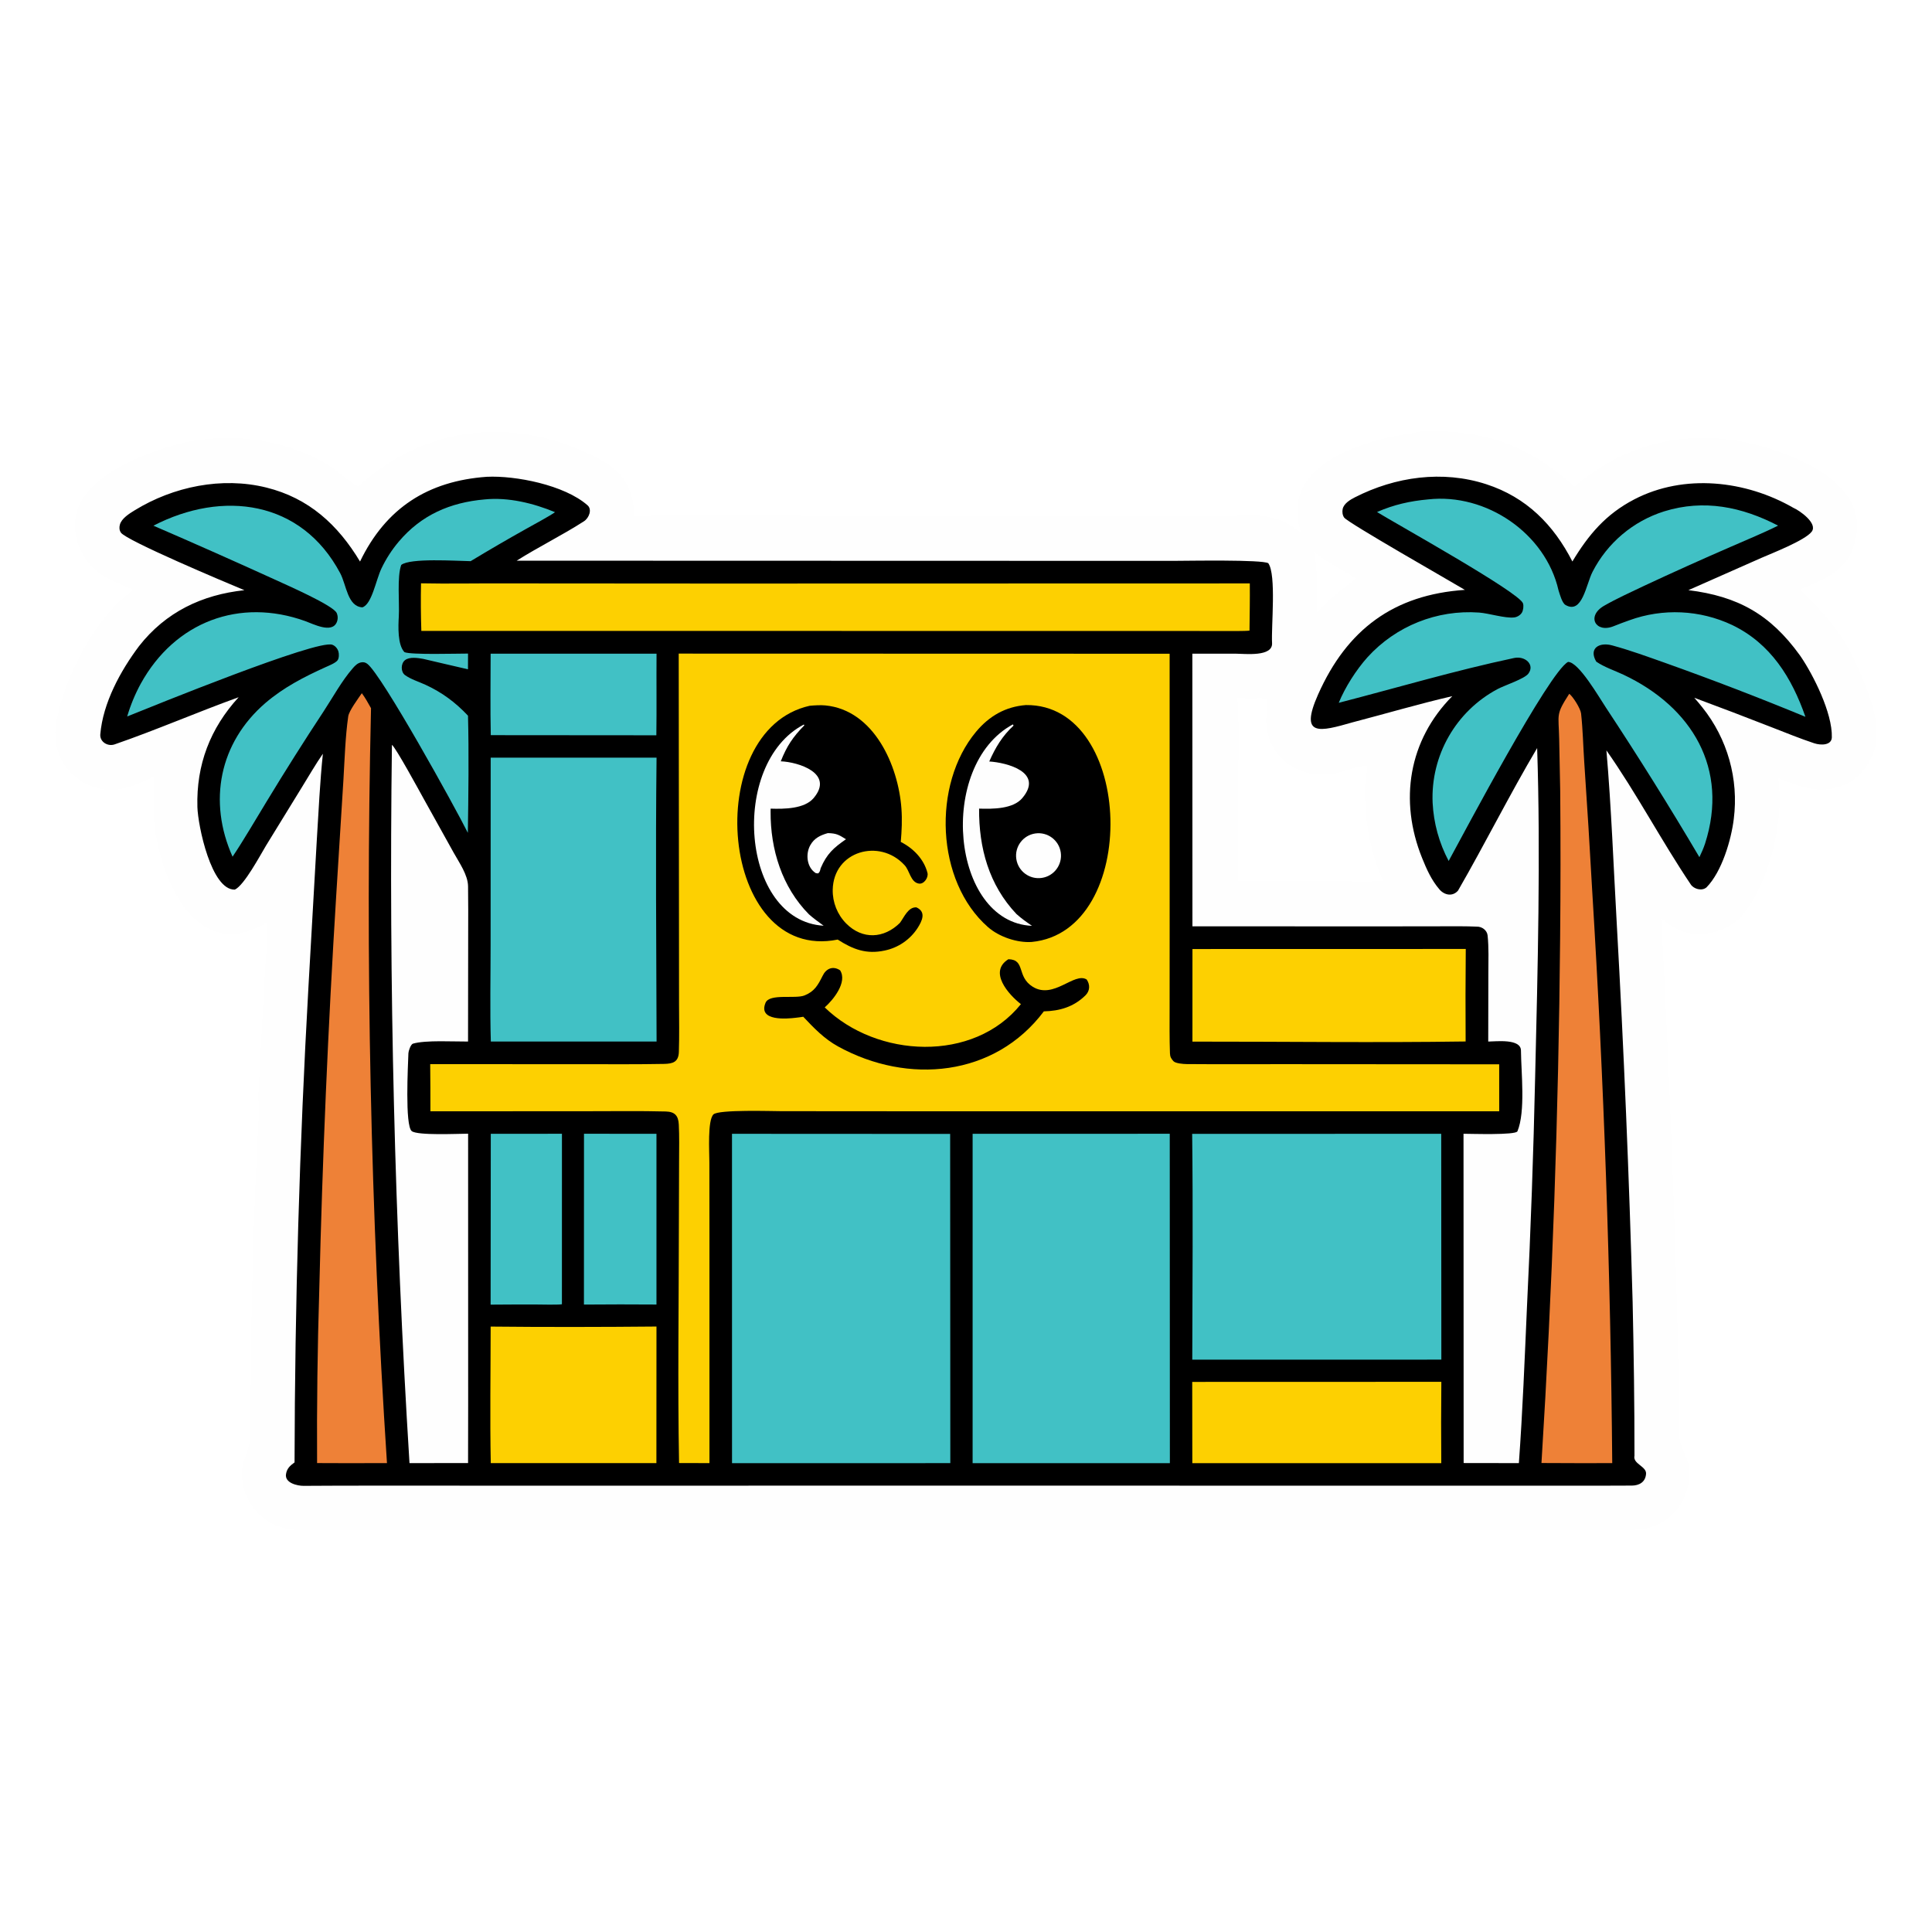
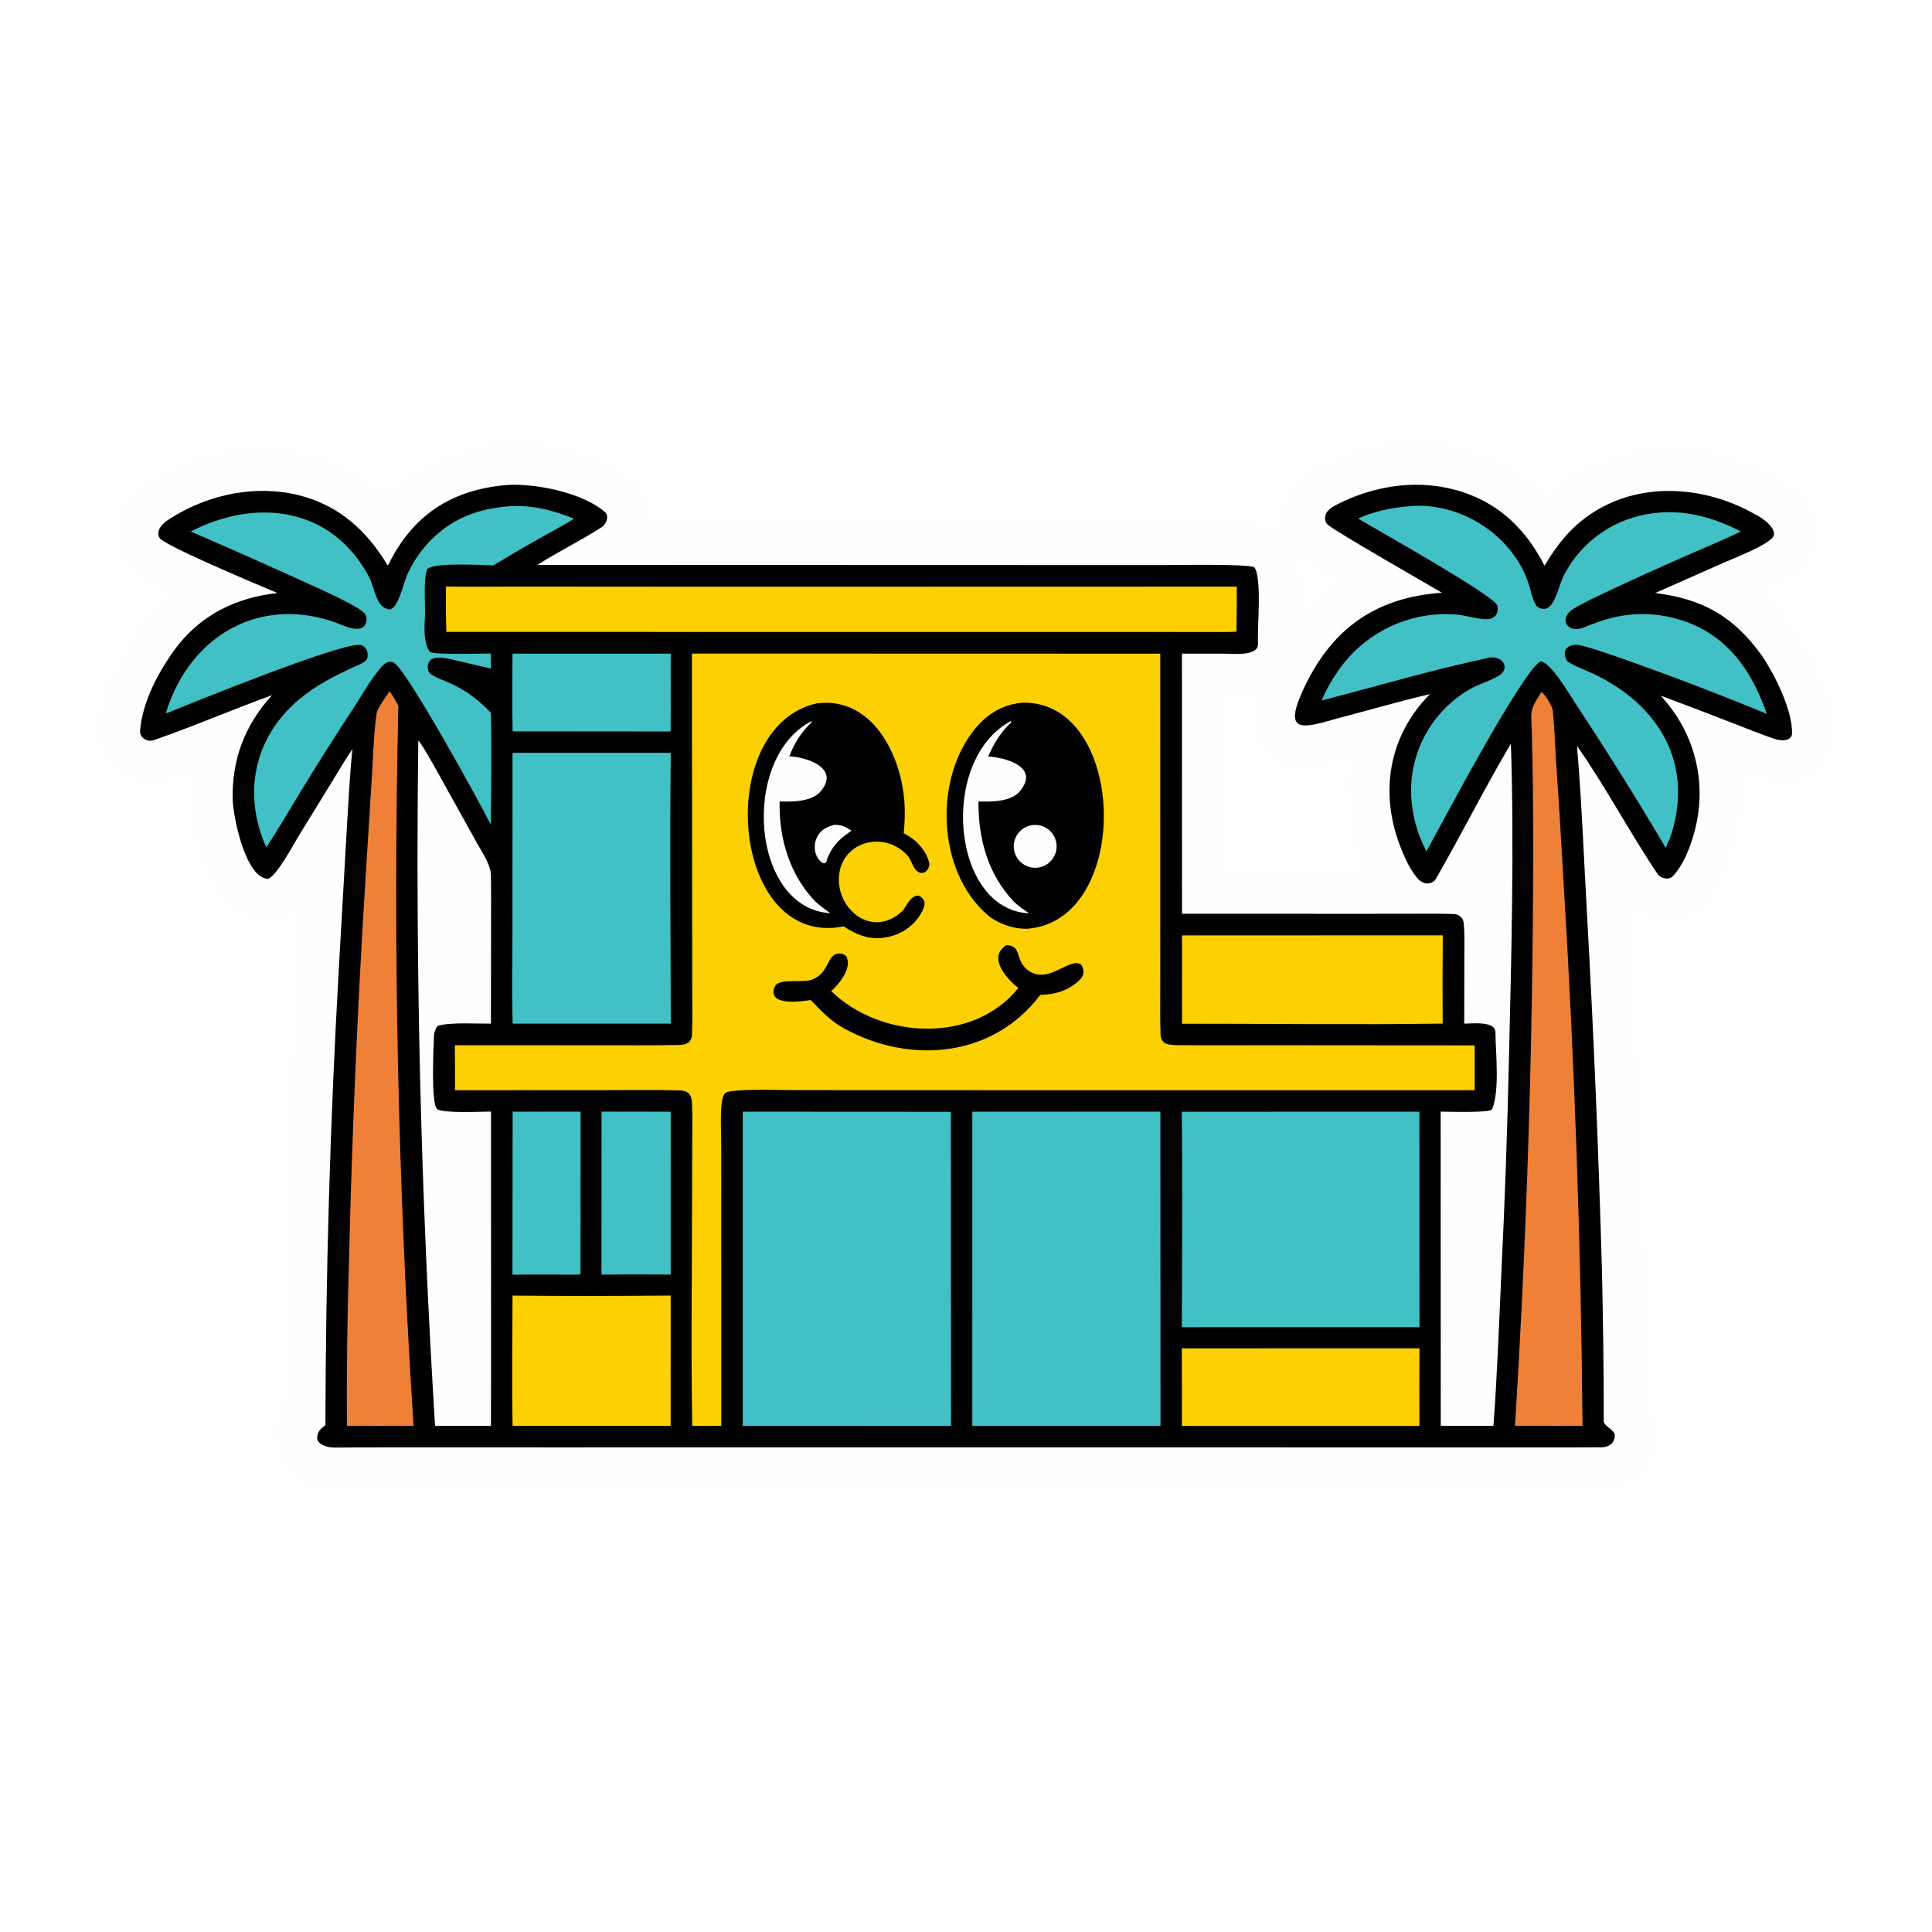
- <svg xmlns="http://www.w3.org/2000/svg" version="1.1" style="display: block;" viewBox="0 0 2048 2048" width="1024" height="1024" preserveAspectRatio="none">
+ <svg xmlns="http://www.w3.org/2000/svg" version="1.1" style="display: block;" viewBox="-49.33 -33.33 2146.67 2146.67" width="1024" height="1024">
  <path transform="translate(0,0)" fill="rgb(254,254,254)" d="M 1504.88 457.452 C 1570.78 454.279 1620.36 471.426 1668.91 515.896 C 1735.54 459.15 1815.98 450.746 1896.72 482.984 C 1939.25 499.963 1983.88 530.725 1963.62 582.96 C 1954.29 606.998 1929.55 616.164 1907.67 624.943 C 1930.43 645.531 1953.26 672.045 1965.88 699.967 C 1978.19 727.209 1997.23 768.637 1985.88 797.951 C 1980.25 812.491 1969.64 825.797 1955.24 831.911 C 1929.05 843.023 1909.45 834.004 1885.02 824.853 C 1885.46 828.444 1885.83 832.045 1886.1 835.653 C 1889.08 877.385 1874.56 936.446 1847.44 969.729 C 1836.57 982.175 1821.25 988.836 1804.93 989.788 C 1786.73 990.85 1774.1 985.019 1760.98 973.414 C 1768.35 1110.83 1773.91 1248.34 1777.65 1385.9 C 1778.97 1430.27 1779.44 1475.4 1779.95 1519.8 C 1780.08 1535.02 1790.5 1543.93 1790.81 1560 C 1791.43 1592.28 1769.02 1619.04 1736.35 1621.41 C 1719.71 1622.62 1703.39 1622.16 1686.73 1622.13 L 1603.08 1622.01 L 1326.26 1621.99 L 441.5 1621.92 L 351.12 1621.85 C 322.08 1621.82 296.501 1626.52 273.937 1604.41 C 263.995 1594.74 257.884 1581.81 256.732 1567.99 C 255.292 1549.26 260.948 1546.39 264.221 1530.11 C 265.947 1521.53 265.652 1502.08 265.732 1492.36 C 265.847 1390.69 268.614 1289.05 274.03 1187.53 C 274.559 1176.57 273.552 1164.65 274.176 1153.9 L 280.509 1036.5 C 281.478 1018.53 283.763 995.062 283.844 977.544 C 255.582 994.049 228.293 996.206 203.494 971.256 C 181.497 949.125 168.164 908.586 164.111 878.105 C 161.973 862.025 162.93 839.604 162.895 823.055 C 147.386 831.412 127.197 839.773 109.44 836.752 C 73.953 830.712 52.907 798.832 59.901 763.741 C 69.474 715.71 100.965 653.944 141.412 625.295 C 131.896 621.27 122.26 617.034 113.156 612.311 C 84.597 597.499 69.515 559.438 86.489 530.647 C 104.392 500.281 149.512 482.416 181.629 472.831 C 234.669 457.281 293.985 463.193 342.582 489.701 C 356.452 497.266 367.259 509.067 379.695 515.716 C 451.578 450.19 546.544 440.596 633.121 485.442 C 659.099 498.898 672.218 516.465 672.067 546.927 C 735.834 546.39 799.604 546.383 863.371 546.906 L 1147.85 547.059 L 1290.95 547.237 C 1326.36 547.565 1351.08 540.207 1379.45 565.586 C 1378.81 563.547 1378.21 561.495 1377.66 559.431 C 1362.23 500.973 1423.64 475.437 1469 464.383 C 1480.96 461.468 1493.04 460.243 1504.88 457.452 z M 1312.56 934.066 C 1342.35 934.281 1372.68 934.122 1402.47 933.816 C 1416.57 933.671 1453.55 935.493 1465.56 933.475 C 1464.23 928.636 1463.28 926.572 1461.16 921.983 C 1450.72 893.194 1446.95 866.676 1446.74 836.089 C 1446.7 830.688 1449.92 816.355 1449.12 811.593 C 1442.84 811.874 1428.67 816.111 1422.23 818.104 C 1382.92 830.278 1342.26 805.684 1342.17 762.906 C 1342.16 759.045 1343.72 742.831 1341.92 740.312 C 1331.75 739.641 1320.79 741.085 1311.64 739.316 C 1313.66 760.917 1312.74 803.481 1312.53 826.174 L 1312.56 934.066 z M 1396.13 648.927 C 1404 640.918 1409.26 635.627 1418.08 628.472 C 1424.47 623.482 1431.4 617.832 1437.95 613.177 C 1425.13 605.816 1404 594.038 1392.63 584.935 C 1396.77 597.906 1396.47 634.227 1396.13 648.927 z" />
  <path transform="translate(0,0)" fill="rgb(0,0,0)" d="M 515.984 505.42 C 546.183 503.938 598.382 514.007 622.889 535.703 C 627.826 540.073 624.449 549.093 618.988 552.607 C 595.921 567.448 570.978 579.637 547.714 594.342 L 1100.88 594.504 L 1247.14 594.506 C 1258.7 594.501 1338.14 593.05 1344.45 597.039 C 1353.12 609.233 1347.45 664.231 1348.44 681.698 C 1349.28 696.515 1319.8 692.983 1310.51 692.95 L 1263.94 692.917 L 1264.03 981.941 L 1466.13 982.003 L 1529.22 981.918 C 1541.33 981.901 1553.43 981.741 1565.54 982.271 C 1570.95 982.176 1576.34 986.056 1576.93 991.652 C 1578.29 1004.61 1577.75 1018.4 1577.72 1031.47 L 1577.59 1104.09 C 1586.21 1103.98 1612.18 1100.79 1612.28 1113.63 C 1612.47 1136.84 1617.25 1178.14 1608.56 1199.21 C 1606.8 1203.48 1558.74 1201.83 1551.39 1201.84 L 1551.52 1550.88 L 1610.07 1550.97 C 1614.02 1496.95 1616.25 1439.96 1618.63 1385.79 C 1622.64 1304.09 1625.55 1222.34 1627.34 1140.56 C 1630.04 1028.42 1633.18 905.076 1629.44 792.973 C 1600.26 842.221 1574.18 894.493 1545.56 944.093 C 1539.78 950.722 1531.15 948.933 1525.92 942.863 C 1517.44 933.023 1512.35 921.603 1507.48 909.528 C 1482.92 848.641 1493.12 784.778 1539.46 737.967 C 1504.4 746.051 1468.79 756.578 1433.79 765.696 C 1398.97 775.68 1377.1 781.532 1397.19 736.27 C 1427.81 667.305 1477.35 630.412 1552.82 625.291 C 1537.45 616.043 1428.94 554.317 1424.86 548.637 C 1423.06 546.138 1422.63 542.446 1423.31 539.479 C 1424.65 533.632 1431.25 529.739 1436.18 527.22 C 1479.14 505.266 1529.21 498.235 1575.56 513.31 C 1617.97 527.104 1646.79 556.113 1666.79 595.193 C 1683.91 566.827 1702.21 545.028 1732.48 529.311 C 1785.3 501.882 1850.54 509.201 1901.08 538.332 C 1907.43 541.018 1927.24 554.765 1920.44 563.643 C 1913.3 572.953 1877.46 586.831 1867.22 591.343 L 1789.77 625.583 C 1842.17 632.068 1876.66 651.296 1907.87 694.544 L 1908.93 696.067 C 1921.87 715.057 1942.57 755.675 1941.82 781.637 C 1941.57 790.129 1930.33 790.281 1923.08 787.876 C 1908.31 782.973 1893.22 776.834 1878.34 771.042 C 1851 760.331 1823.55 749.875 1796.02 739.674 C 1798.95 742.972 1801.79 746.353 1804.53 749.813 C 1831.22 783.127 1843.25 825.842 1837.87 868.187 C 1835.21 890.108 1825.3 924.05 1808.96 940.646 C 1804.03 944.899 1795.55 942.385 1792.33 937.619 C 1761.33 891.618 1734.76 840.761 1702.87 795.449 C 1708.06 855.406 1710.49 920.083 1713.9 980.401 C 1721.37 1113.62 1726.95 1246.93 1730.66 1380.3 C 1731.86 1434.48 1732.66 1488.99 1732.61 1543.15 C 1730.64 1551.78 1745.42 1554.32 1744.89 1562.25 C 1744.28 1571.42 1737.18 1574.72 1729.91 1574.78 C 1704.41 1574.96 1679.16 1574.91 1653.78 1574.9 L 1509.6 1574.88 L 1069.32 1574.84 L 565.865 1574.87 L 391.651 1574.84 C 368.373 1574.79 345.142 1574.95 321.836 1575.06 C 315.326 1575.09 301.77 1572.1 303.169 1562.72 C 304.069 1556.69 307.471 1553.63 312.236 1550.21 C 312.574 1382.13 317.483 1214.08 326.958 1046.27 L 335.88 889.498 C 337.676 860.543 339.23 827.713 342.273 799.007 C 335.266 808.951 326.469 824.066 319.857 834.764 L 282.048 896.294 C 275.683 906.828 258.98 938.31 248.972 943.021 C 224.022 943.848 209.805 875.285 209.251 855.47 C 207.998 810.614 222.835 772.017 252.965 739.093 C 209.058 754.932 165.669 773.828 121.55 789.066 C 114.121 791.632 105.651 786.333 106.318 778.43 C 109.125 745.181 127.616 711.243 147.38 684.925 C 175.643 648.823 214.052 630.449 259.064 625.626 C 239.678 617.574 133.47 572.93 128.099 564.516 C 126.43 561.901 126.301 559.088 127.078 556.166 C 128.848 549.504 137.211 544.358 142.75 540.954 C 183.775 515.747 235.254 505.15 282.388 516.835 C 327.377 527.987 358.219 556.263 381.645 595.245 C 409.039 538.505 453.561 509.905 515.984 505.42 z" />
  <path transform="translate(0,0)" fill="rgb(253,208,1)" d="M 719.471 692.847 L 1239.86 692.988 L 1239.88 980.752 L 1239.84 1069.35 C 1239.83 1084.9 1239.63 1100.95 1240.2 1116.5 C 1240.34 1120.29 1241.41 1122.11 1243.9 1124.89 C 1246.04 1127.28 1254.47 1127.94 1257.92 1127.96 C 1291.62 1128.23 1325.67 1128.06 1359.36 1128.05 L 1589.21 1128.21 L 1589.23 1178.02 L 951.122 1177.99 L 828.199 1177.9 C 818.578 1177.9 761.552 1175.97 756.254 1181.34 C 749.908 1187.78 751.953 1220.43 751.969 1232.48 L 752.048 1306.96 L 752.062 1550.97 L 719.838 1550.88 C 718.286 1467.74 719.603 1379.8 719.644 1296.34 L 719.855 1230.25 C 719.903 1217.52 720.201 1204.72 719.555 1192.02 C 719.08 1182.69 715.353 1178.46 705.721 1178.22 C 678.714 1177.53 651.614 1177.95 624.58 1177.94 L 456.26 1178.03 C 456.285 1161.37 456.212 1144.71 456.04 1128.04 L 619.319 1128.09 C 647.495 1128.1 675.73 1128.32 703.897 1127.79 C 713.168 1127.62 719.28 1125.85 719.628 1115.09 C 720.177 1098.15 719.868 1081.09 719.811 1064.12 L 719.738 972.001 L 719.471 692.847 z" />
  <path transform="translate(0,0)" fill="rgb(0,0,0)" d="M 1087.47 747.393 C 1202.81 745.958 1209.05 987.455 1093.63 998.512 C 1078.13 999.598 1059.03 993.033 1047.37 982.825 C 991.782 934.172 988.056 831.606 1034.6 775.778 C 1048.69 758.879 1065.87 749.125 1087.47 747.393 z" />
  <path transform="translate(0,0)" fill="rgb(254,254,254)" d="M 1073.59 767.93 C 1073.97 768.177 1073.71 767.935 1074.4 769.177 C 1062.46 780.169 1055.12 792.543 1048.65 807.202 C 1067.22 808.359 1106.8 818.491 1083.72 845.97 C 1073.93 857.632 1052.48 857.639 1037.88 857.169 C 1037.57 898.766 1048.29 938.077 1077.47 968.89 C 1083.36 974.099 1087.47 976.949 1094 981.436 C 1008.18 977.735 993.027 811.655 1073.59 767.93 z" />
  <path transform="translate(0,0)" fill="rgb(254,254,254)" d="M 1097.51 883.496 C 1110.5 881.636 1122.55 890.643 1124.45 903.632 C 1126.34 916.621 1117.36 928.693 1104.38 930.621 C 1091.35 932.555 1079.22 923.54 1077.32 910.502 C 1075.42 897.465 1084.47 885.362 1097.51 883.496 z" />
  <path transform="translate(0,0)" fill="rgb(0,0,0)" d="M 858.307 748.146 C 863.364 747.684 869.84 747.282 874.849 747.764 C 926.514 752.741 952.252 811.546 955.556 857.066 C 956.432 869.125 955.881 880.589 954.86 892.478 C 968.11 899.182 979.402 910.657 983.165 925.338 C 984.39 930.115 979.516 937.518 974.04 936.639 C 965.069 935.198 964.299 922.541 958.674 916.908 C 932.421 888.448 883.535 901.967 882.718 943.206 C 882.475 956.57 887.633 969.467 897.023 978.98 C 914.24 996.254 936.996 995.027 953.955 978.29 C 958.439 972.241 962.813 961.18 971.496 961.869 C 982.179 966.75 977.363 976.417 972.636 983.838 C 964.69 996.047 952.211 1004.59 937.954 1007.58 C 918.291 1011.84 904.19 1006.35 887.999 995.989 C 762.67 1021.24 742.027 774.065 858.307 748.146 z" />
  <path transform="translate(0,0)" fill="rgb(254,254,254)" d="M 852.065 768.043 L 852.648 768.859 C 840.454 781.257 834.012 790.929 827.651 807.022 C 846.155 807.741 884.716 819.707 862.444 846.029 C 852.762 857.472 831.351 857.661 816.89 857.195 L 816.86 860.432 C 816.654 900.447 828.917 940.314 857.495 969.208 C 861.926 973.254 868.183 977.652 873.108 981.31 C 785.351 976.188 772.749 809.594 852.065 768.043 z" />
  <path transform="translate(0,0)" fill="rgb(254,254,254)" d="M 877.537 883.133 C 886.799 883.367 889.21 884.956 896.772 889.617 C 883.561 898.809 876.457 905.116 869.967 920.246 C 869.273 922.809 869.273 924.2 867.298 925.849 L 864.849 925.602 C 855.284 919.738 853.666 905.425 858.91 896.009 C 863.094 888.497 869.533 885.408 877.537 883.133 z" />
  <path transform="translate(0,0)" fill="rgb(0,0,0)" d="M 1068.95 1016.82 C 1087.37 1017.2 1077.3 1035.26 1094.8 1046.04 C 1116.99 1059.71 1138.79 1030.06 1151.94 1038.33 C 1155.72 1043.89 1155.42 1050.42 1150.57 1055.19 C 1138.14 1067.38 1123.32 1071.68 1106.52 1072.08 C 1054.51 1141.37 962.552 1150.08 888.463 1109.32 C 873.735 1101.21 862.893 1089.9 851.492 1077.8 C 848.731 1078.29 846.026 1078.58 843.244 1078.91 C 835.165 1079.85 803.151 1083.09 811.501 1063.01 C 815.721 1052.86 842.97 1059.2 852.888 1055.18 C 863.357 1050.95 866.961 1044.48 872.015 1034.42 C 875.606 1026.8 882.86 1023.47 890.54 1028.57 C 898.514 1041.08 883.382 1059.81 874.248 1067.88 C 929.388 1121.56 1032.1 1126.83 1082.21 1064.43 C 1068.98 1054.16 1047.6 1030.05 1068.95 1016.82 z" />
  <path transform="translate(0,0)" fill="rgb(65,193,197)" d="M 775.944 1201.88 L 1007.2 1202 L 1007.38 1550.99 L 775.97 1551.01 L 775.944 1201.88 z" />
  <path transform="translate(0,0)" fill="rgb(65,193,197)" d="M 1031.02 1201.89 L 1239.99 1201.84 L 1240.12 1551.03 L 1031.01 1551 L 1031.02 1201.89 z" />
  <path transform="translate(0,0)" fill="rgb(65,193,197)" d="M 1513.78 529.395 C 1575.47 522.44 1638.43 565.42 1652.12 625.877 C 1653.44 629.863 1655.83 639.161 1659.47 641.27 C 1677.35 651.632 1681.32 619.368 1688.19 606.108 C 1703.89 575.484 1731.2 552.423 1764.02 542.077 C 1806.23 528.972 1846.49 537.258 1884.84 557.173 C 1870.82 564.304 1850.21 572.807 1835.59 579.23 C 1803.99 592.939 1772.59 607.089 1741.39 621.677 C 1727.63 628.262 1713.72 634.517 1700.53 642.066 C 1681.19 653.136 1691.49 671.6 1710.63 663.749 C 1715.74 661.656 1721.97 659.383 1727.22 657.511 C 1762.76 644.602 1801.99 646.415 1836.19 662.546 C 1877.09 682.27 1899.39 718.482 1913.82 759.853 C 1864.68 739.545 1815.03 720.464 1764.94 702.626 C 1746.29 696.048 1728.53 689.489 1708.86 684.123 C 1695.39 680.448 1683.77 687.13 1692.08 701.343 C 1700.61 707.246 1711.55 710.786 1720.96 715.22 C 1793.66 749.505 1832.92 814.962 1807.44 894.245 C 1805.6 899.752 1803.86 903.431 1801.44 908.629 C 1769.74 854.951 1736.7 802.08 1702.34 750.065 C 1695.28 739.503 1673.47 701.539 1662.18 701.671 C 1641.89 712.549 1552.3 882.208 1535.64 912.669 C 1525.52 893.614 1519.72 872.563 1518.64 851.012 C 1516.46 800.88 1543.28 753.954 1587.58 730.386 C 1595.52 726.243 1615.89 719.657 1620.11 714.099 C 1627.25 704.678 1616.78 695.008 1605.01 697.505 C 1542.41 710.778 1481.01 729.024 1419.13 745.015 C 1425.88 728.44 1437.7 709.99 1449.61 696.7 C 1479.68 663.6 1523.28 646.14 1567.89 649.338 C 1578.67 650.177 1595.28 655.591 1605.06 654.51 C 1608.19 654.164 1611.48 652.207 1613.19 649.538 C 1614.72 647.156 1615.33 642.367 1614.44 639.611 C 1610.64 627.87 1478.67 554.553 1459.7 542.769 C 1477.44 534.99 1494.6 531.146 1513.78 529.395 z" />
  <path transform="translate(0,0)" fill="rgb(65,193,197)" d="M 1263.74 1201.95 L 1527.76 1201.87 L 1527.89 1441.27 L 1263.85 1441.32 C 1264.07 1362 1264.69 1281.17 1263.74 1201.95 z" />
  <path transform="translate(0,0)" fill="rgb(65,193,197)" d="M 520.146 803.127 L 695.974 803.141 C 694.809 902.674 695.766 1004.42 696.003 1104.08 L 520.301 1104.05 C 519.286 1071.25 520.077 1033.71 520.068 1000.67 L 520.146 803.127 z" />
  <path transform="translate(0,0)" fill="rgb(65,193,197)" d="M 513.782 529.4 C 538.832 526.885 565.368 533.41 588.36 542.927 C 582.243 547.319 565.029 556.475 557.88 560.535 C 538.026 571.646 518.36 583.089 498.89 594.859 C 483.585 594.637 434.571 591.292 425.319 598.866 C 420.722 611.416 423.57 638.954 422.744 653.505 C 422.144 664.065 421.369 683.569 428.734 691.298 C 435.549 694.295 484.829 692.787 496.129 692.816 L 496.076 709.483 C 480.258 705.928 464.537 702.094 448.759 698.464 C 443.125 697.456 434.08 695.974 429.265 699.835 C 424.764 703.444 424.674 712.304 429.377 715.673 C 435.545 720.091 443.851 722.617 450.896 725.839 C 468.484 733.886 482.899 744.611 496.097 758.662 C 497.125 796.907 496.539 844.382 495.939 882.853 C 482.737 856.265 404.798 715.295 389.358 703.686 C 387.28 702.124 385.316 701.67 382.729 702.166 C 378.992 702.883 376.381 705.608 373.982 708.358 C 362.296 721.749 352.831 739.187 343.05 754.087 C 322.229 785.682 302.009 817.67 282.402 850.032 C 270.94 868.706 258.639 890.129 246.524 908.136 C 220.296 849.549 232.467 787.273 281.42 745.136 C 300.883 728.54 321.976 717.727 345.085 707.226 C 348.418 705.711 355.373 702.975 357.713 700.102 C 359.5 697.908 359.497 693.22 358.745 690.677 C 357.8 687.482 355.416 684.616 352.237 683.456 C 336.154 677.588 161.317 748.835 134.823 759.487 C 138.365 747.456 143.172 735.836 149.165 724.82 C 185.525 658.817 254.231 633.471 323.488 658.366 C 332.252 661.517 351.818 671.784 356.991 659.571 C 358.308 656.457 358.281 652.938 356.917 649.844 C 353.259 641.667 303.716 620.119 292.622 614.943 C 249.481 595.287 206.149 576.051 162.632 557.24 C 235.999 519.371 319.525 530.208 360.632 607.607 C 367.294 620.151 368.36 642.862 384.107 643.814 C 394.227 640.646 398.438 614.859 404.465 602.342 C 409.296 592.259 415.387 582.829 422.591 574.278 C 446.535 545.877 477.189 532.59 513.782 529.4 z" />
  <path transform="translate(0,0)" fill="rgb(254,254,254)" d="M 415.463 789.575 C 419.416 792.247 444.541 838.465 449.005 846.507 L 480.885 903.839 C 486.872 914.628 495.975 927.334 496.162 939.487 C 496.414 955.787 496.325 972.351 496.294 988.646 L 496.143 1104.08 C 482.112 1104.24 450.944 1102.33 437.629 1106.36 C 435.205 1107.38 433.003 1114.26 432.929 1116.44 C 432.504 1129.05 429.118 1193.19 436.454 1199.02 C 442.562 1203.87 485.403 1201.8 496.224 1201.76 L 496.274 1489.25 L 496.166 1550.93 L 434.081 1550.94 C 418.315 1297.48 412.105 1043.51 415.463 789.575 z" />
  <path transform="translate(0,0)" fill="rgb(253,208,1)" d="M 446.296 618.348 C 474.654 618.921 502.851 618.332 531.194 618.442 L 761.595 618.597 L 1324.84 618.461 C 1325.04 634.953 1324.68 651.936 1324.52 668.466 C 1319.93 669.098 1302.79 668.9 1297.62 668.905 L 1242.97 668.846 L 1066.54 668.839 L 446.641 668.781 C 446.066 651.976 445.951 635.159 446.296 618.348 z" />
  <path transform="translate(0,0)" fill="rgb(238,129,55)" d="M 1663.47 735.448 C 1667.44 738.368 1675.44 751.14 1676.01 756.305 C 1677.88 773.279 1678.23 790.827 1679.37 807.903 C 1682.47 853.328 1685.28 898.772 1687.8 944.232 C 1700.23 1146.25 1707.32 1348.57 1709.04 1550.96 L 1676.81 1551.02 L 1634.02 1550.86 C 1645.55 1365.62 1652.14 1180.1 1653.8 994.5 C 1654.3 942.464 1654.33 890.425 1653.88 838.389 L 1652.8 783.589 C 1652.27 756.457 1648.82 758.184 1663.47 735.448 z" />
  <path transform="translate(0,0)" fill="rgb(238,129,55)" d="M 383.55 734.812 C 387.346 739.9 390.15 745.188 393.29 750.7 C 387.162 1017.58 392.806 1284.59 410.207 1550.97 L 364.588 1551.01 L 336.118 1550.92 C 335.773 1489.85 336.543 1428.77 338.429 1367.73 C 341.768 1228.15 347.76 1088.64 356.401 949.283 L 364.047 826.596 C 365.337 804.926 366.047 780.798 369.141 759.356 C 369.988 753.483 379.7 740.502 383.55 734.812 z" />
  <path transform="translate(0,0)" fill="rgb(253,208,1)" d="M 1264.05 1006.01 L 1553.77 1005.94 C 1553.46 1038.63 1553.42 1071.32 1553.63 1104.01 C 1458.18 1105.41 1359.78 1104.08 1264.03 1104.16 L 1264.05 1006.01 z" />
  <path transform="translate(0,0)" fill="rgb(253,208,1)" d="M 520.11 1406.23 C 577.922 1406.84 638.033 1406.71 695.89 1406.18 L 695.81 1550.98 L 520.24 1550.95 C 519.273 1503.82 520.096 1453.58 520.11 1406.23 z" />
  <path transform="translate(0,0)" fill="rgb(253,208,1)" d="M 1263.8 1464.87 L 1527.88 1464.79 C 1527.59 1493.54 1527.57 1522.28 1527.82 1551.03 L 1263.91 1551.02 L 1263.8 1464.87 z" />
  <path transform="translate(0,0)" fill="rgb(65,193,197)" d="M 520.094 692.949 L 695.959 692.948 C 695.737 721.772 696.171 750.635 695.757 779.434 L 520.24 779.293 C 519.632 751.014 520.055 721.288 520.094 692.949 z" />
  <path transform="translate(0,0)" fill="rgb(65,193,197)" d="M 619.057 1201.83 L 695.875 1201.88 L 695.886 1382.85 C 670.256 1382.65 644.624 1382.67 618.994 1382.89 L 619.057 1201.83 z" />
  <path transform="translate(0,0)" fill="rgb(65,193,197)" d="M 520.254 1201.88 L 595.691 1201.84 L 595.658 1382.57 C 591.593 1383.28 573.254 1382.85 568.392 1382.82 C 552.286 1382.78 536.18 1382.83 520.075 1382.97 L 520.254 1201.88 z" />
</svg>
